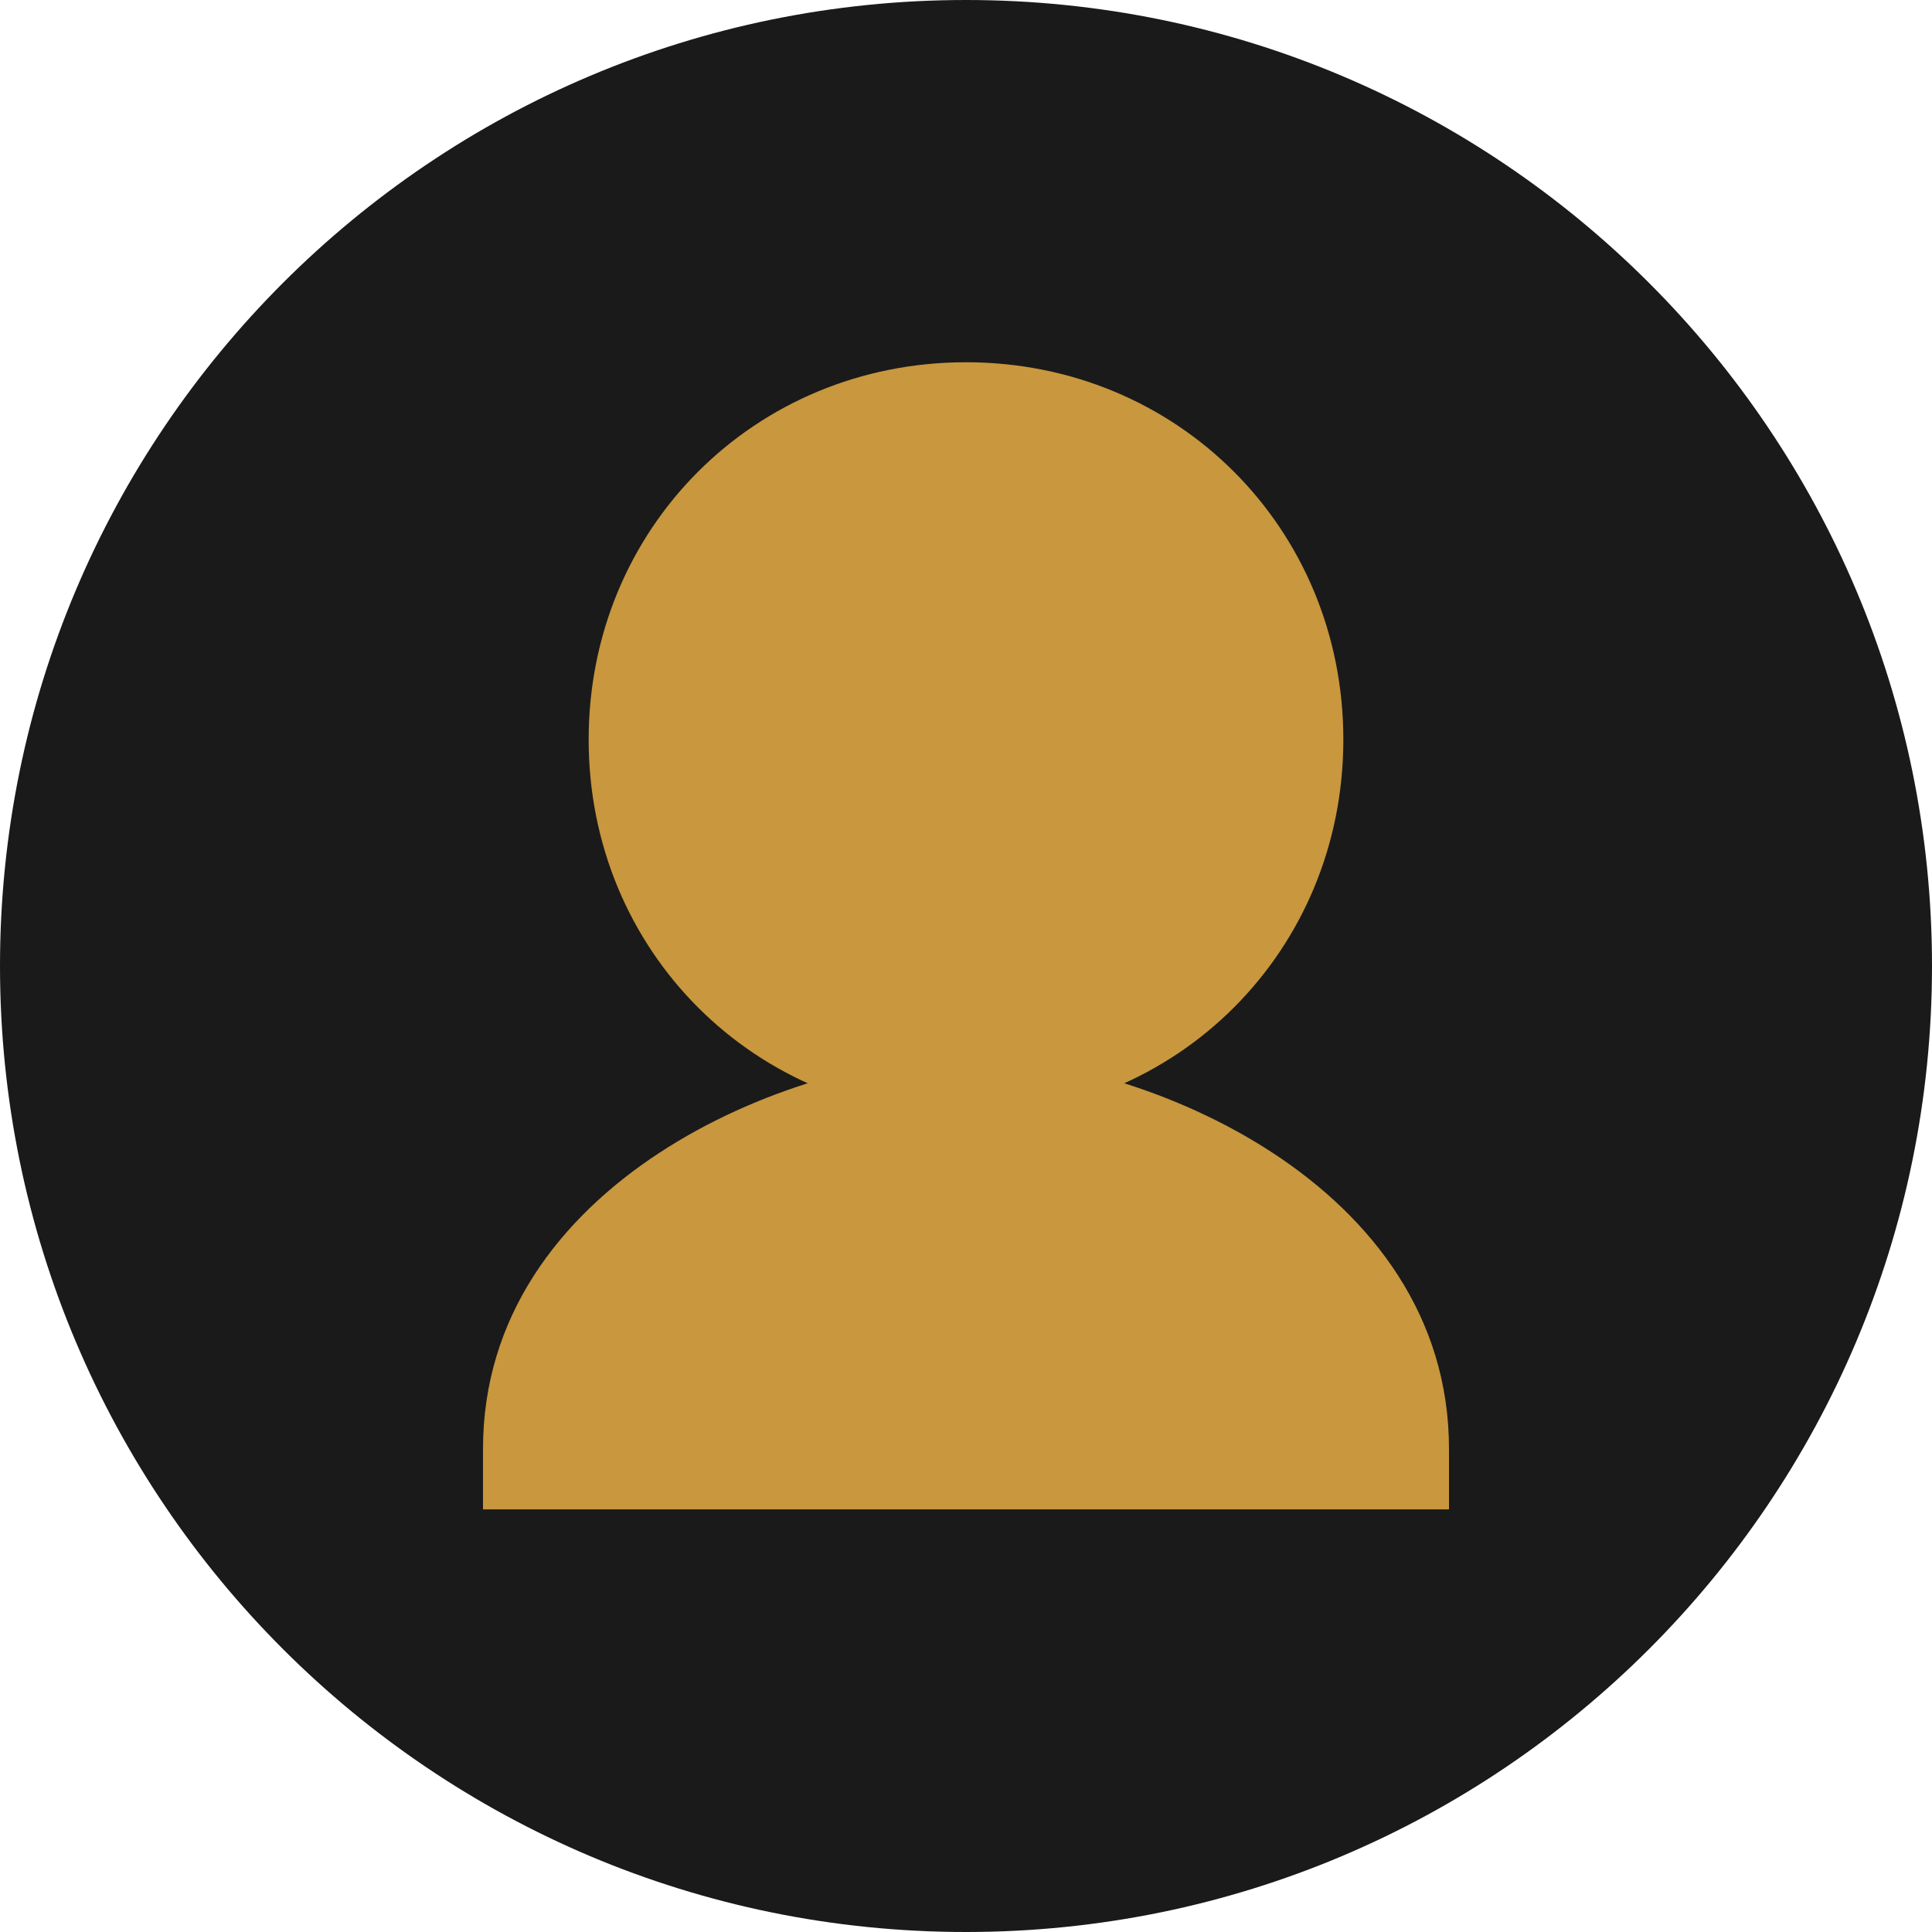
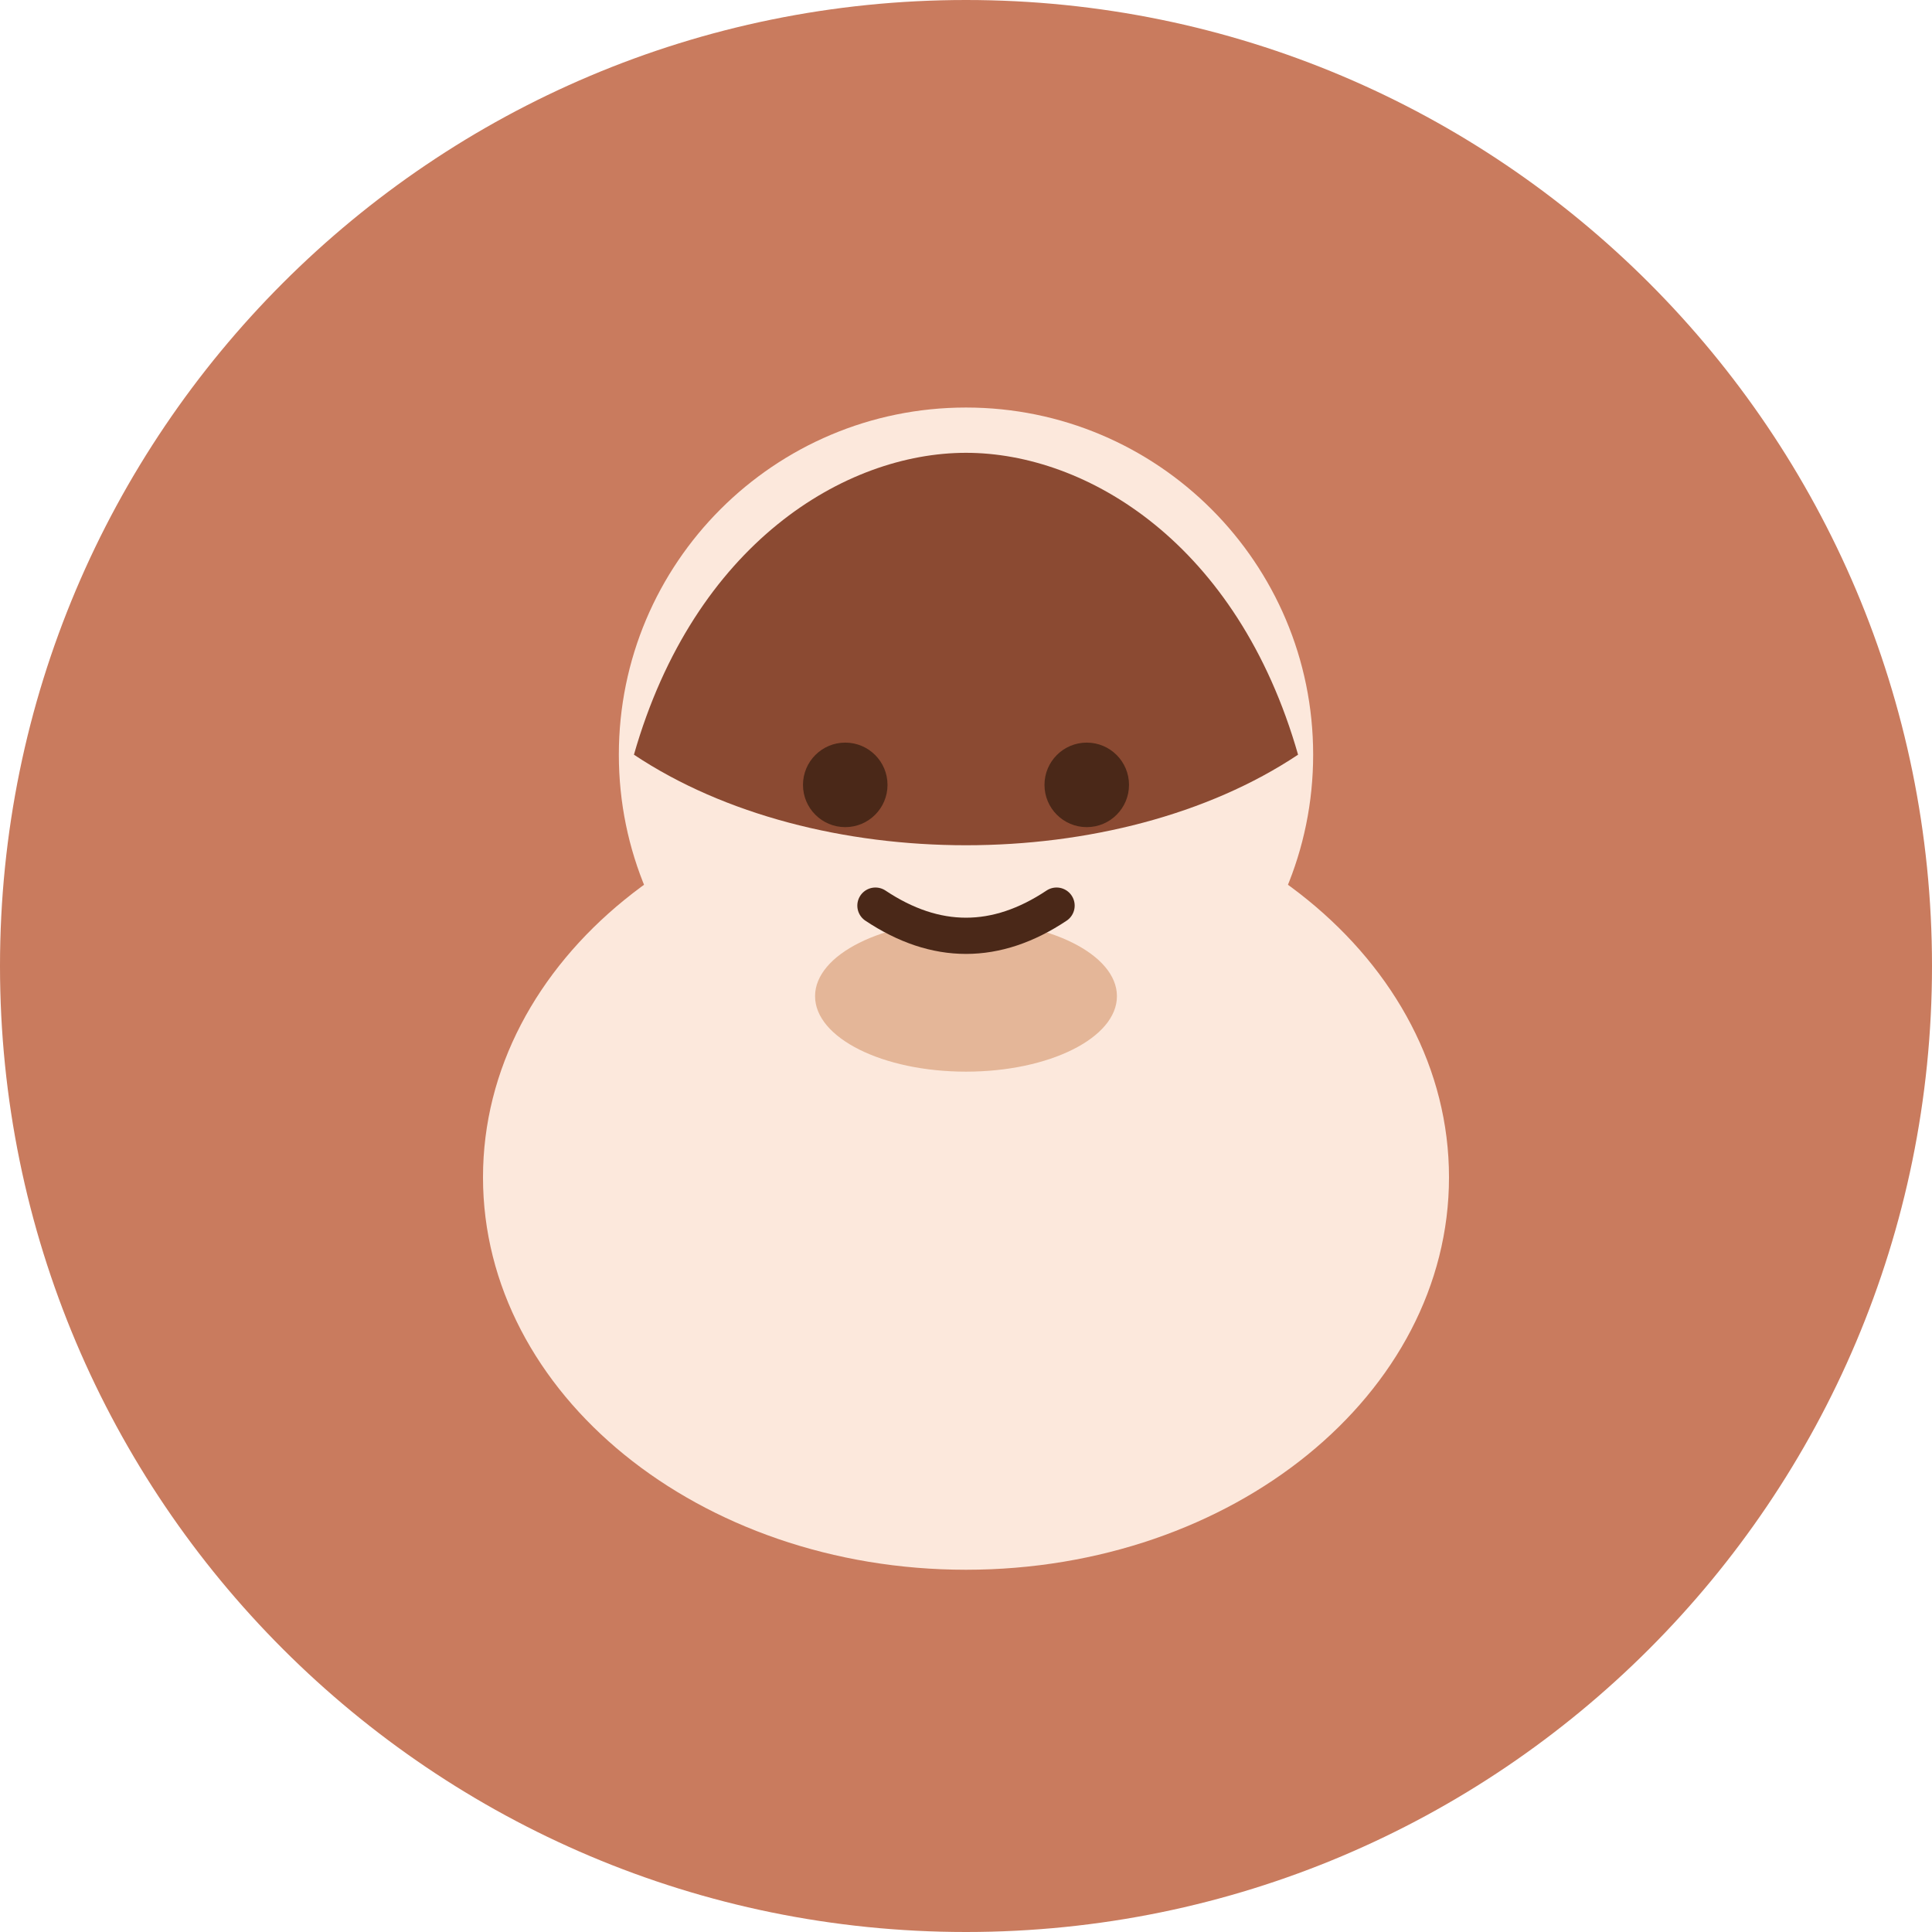
<svg xmlns="http://www.w3.org/2000/svg" viewBox="0 0 64 64" fill="none" aria-hidden="true">
-   <circle cx="32" cy="32" r="32" fill="#1A1A1A" />
-   <path fill="#C8973E" d="M32 12c7 0 12.5 5.5 12.5 12.5S39 37 32 37s-12.5-5.5-12.5-12.5S25 12 32 12Zm-16 36c0-8.8 10.2-13 16-13s16 4.2 16 13v2H16v-2Z" />
+   <circle cx="32" cy="32" r="32" fill="#C97B5E" />
+   <ellipse cx="32" cy="39" rx="16" ry="13" fill="#FCE8DC" />
+   <circle cx="32" cy="25" r="11.5" fill="#FCE8DC" />
+   <path fill="#8B4A32" d="M21 25c2-7 7-10 11-10s9 3 11 10c-3 2-7 3-11 3s-8-1-11-3Z" />
+   <ellipse cx="32" cy="33" rx="5" ry="2.5" fill="#D4956A" opacity="0.6" />
+   <circle cx="28" cy="26" r="1.4" fill="#4A2818" />
+   <circle cx="36" cy="26" r="1.4" fill="#4A2818" />
+   <path stroke="#4A2818" stroke-width="1.2" stroke-linecap="round" d="M29 30q3 2 6 0" />
</svg>
